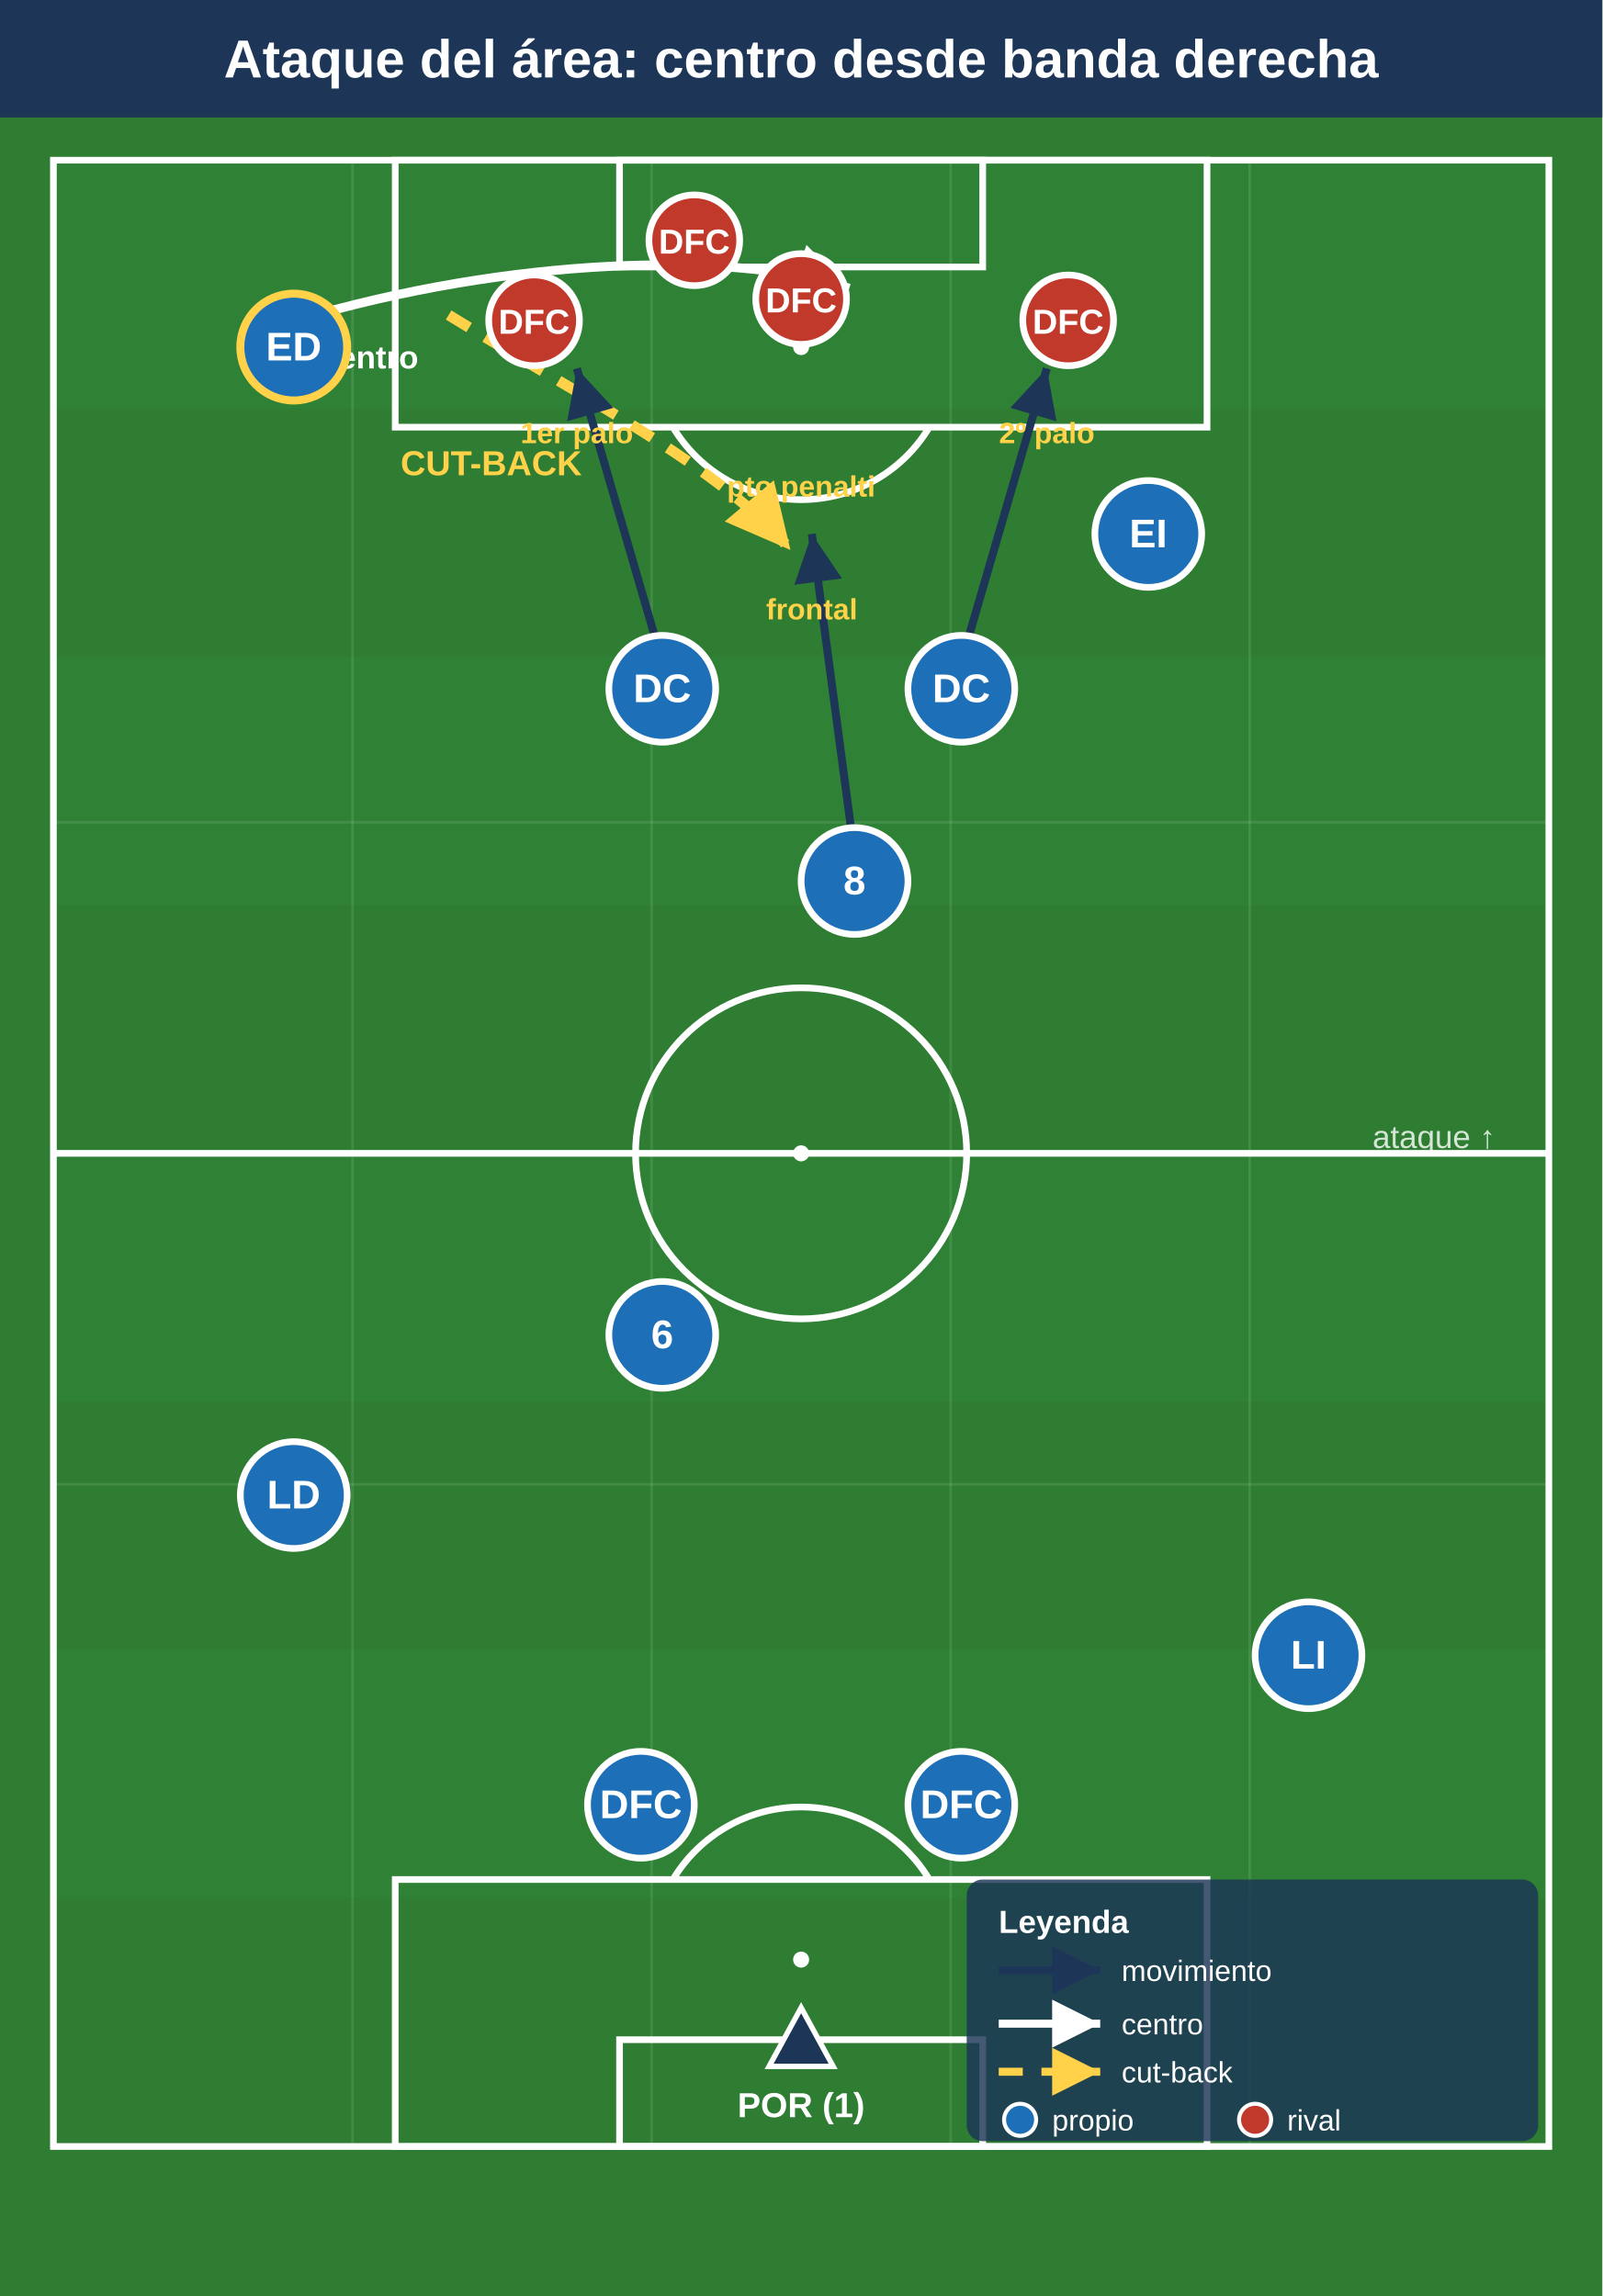
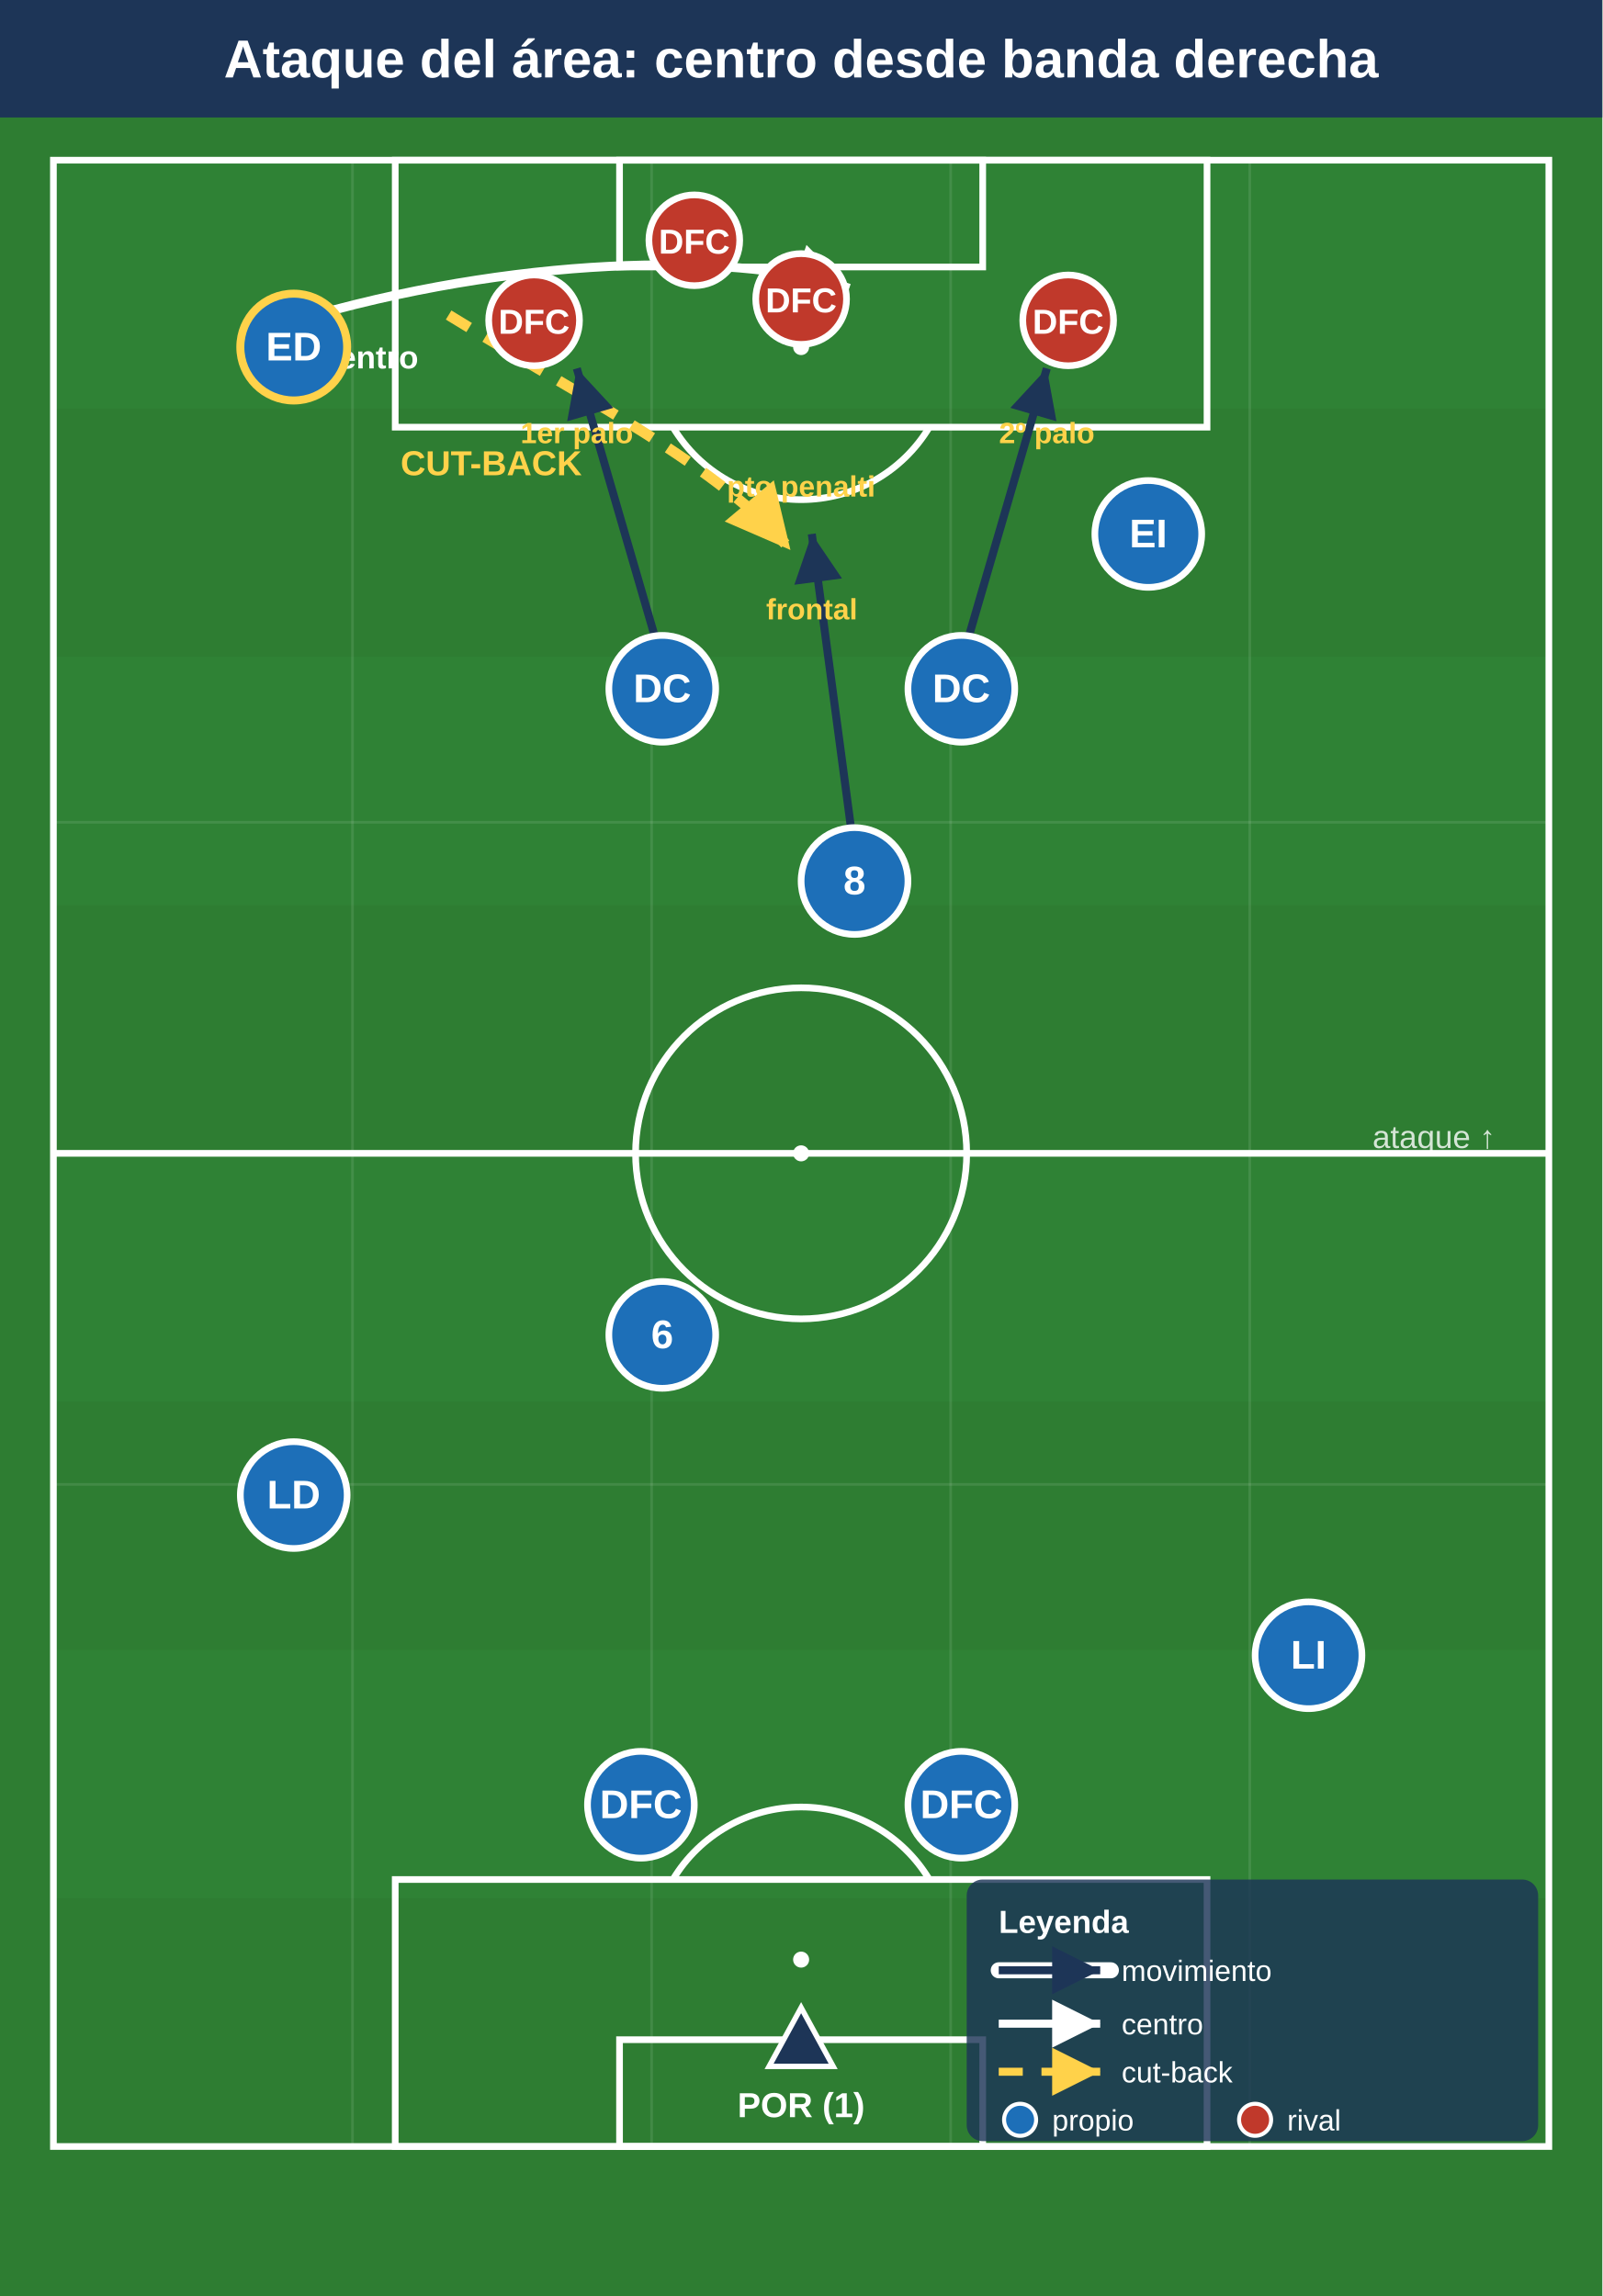
<svg xmlns="http://www.w3.org/2000/svg" viewBox="0 0 600 860" font-family="'Segoe UI', Arial, sans-serif">
  <defs>
    <marker id="arrow" markerWidth="9" markerHeight="9" refX="6" refY="3" orient="auto" markerUnits="strokeWidth">
      <path d="M0,0 L6,3 L0,6 Z" fill="#1d3557" />
    </marker>
    <marker id="arrowPass" markerWidth="9" markerHeight="9" refX="6" refY="3" orient="auto" markerUnits="strokeWidth">
      <path d="M0,0 L6,3 L0,6 Z" fill="#ffd24a" />
    </marker>
    <marker id="arrowCross" markerWidth="9" markerHeight="9" refX="6" refY="3" orient="auto" markerUnits="strokeWidth">
      <path d="M0,0 L6,3 L0,6 Z" fill="#ffffff" />
    </marker>
    <linearGradient id="ball" x1="0" y1="0" x2="0" y2="1">
      <stop offset="0%" stop-color="#ffffff" />
      <stop offset="100%" stop-color="#d8d8d8" />
    </linearGradient>
  </defs>
  <rect x="0" y="0" width="600" height="860" fill="#2e7d32" />
  <g fill="#2f8235">
    <rect x="20" y="60" width="560" height="93" />
    <rect x="20" y="246" width="560" height="93" />
    <rect x="20" y="432" width="560" height="93" />
    <rect x="20" y="618" width="560" height="93" />
  </g>
  <g stroke="#ffffff" stroke-opacity="0.10" stroke-width="1">
    <line x1="132" y1="60" x2="132" y2="804" />
    <line x1="244" y1="60" x2="244" y2="804" />
    <line x1="356" y1="60" x2="356" y2="804" />
    <line x1="468" y1="60" x2="468" y2="804" />
  </g>
  <g stroke="#ffffff" stroke-opacity="0.10" stroke-width="1">
    <line x1="20" y1="308" x2="580" y2="308" />
    <line x1="20" y1="556" x2="580" y2="556" />
  </g>
  <g fill="none" stroke="#ffffff" stroke-width="2.5">
    <rect x="20" y="60" width="560" height="744" />
    <line x1="20" y1="432" x2="580" y2="432" />
    <circle cx="300" cy="432" r="62" />
    <rect x="148" y="60" width="304" height="100" />
    <rect x="232" y="60" width="136" height="40" />
    <rect x="148" y="704" width="304" height="100" />
    <rect x="232" y="764" width="136" height="40" />
  </g>
  <g fill="#ffffff">
    <circle cx="300" cy="432" r="3" />
    <circle cx="300" cy="130" r="3" />
    <circle cx="300" cy="734" r="3" />
  </g>
  <path d="M252,160 A56,56 0 0 0 348,160" fill="none" stroke="#ffffff" stroke-width="2.5" />
  <path d="M252,704 A56,56 0 0 1 348,704" fill="none" stroke="#ffffff" stroke-width="2.5" />
  <rect x="0" y="0" width="600" height="44" fill="#1d3557" />
  <text x="300" y="29" fill="#ffffff" font-size="20" font-weight="700" text-anchor="middle">Ataque del área: centro desde banda derecha</text>
  <text x="560" y="430" fill="#ffffff" font-size="12" text-anchor="end" opacity="0.8">ataque ↑</text>
  <g fill="none" stroke="#ffffff" stroke-width="3.4" marker-end="url(#arrowCross)">
    <path d="M118,118 C200,95 280,95 318,108" />
  </g>
  <text x="120" y="138" fill="#ffffff" font-size="12" font-weight="700">centro</text>
  <g fill="none" stroke="#ffd24a" stroke-width="4" stroke-dasharray="9 7" marker-end="url(#arrowPass)">
    <path d="M168,118 C220,150 270,175 296,206" />
  </g>
  <text x="150" y="178" fill="#ffd24a" font-size="13" font-weight="700">CUT-BACK</text>
  <g fill="none" stroke="#1d3557" stroke-width="3" marker-end="url(#arrow)">
    <line x1="248" y1="248" x2="216" y2="138" />
    <line x1="360" y1="248" x2="392" y2="138" />
    <line x1="320" y1="320" x2="304" y2="200" />
  </g>
  <g font-size="13" font-weight="700" text-anchor="middle">
    <circle cx="200" cy="120" r="17" fill="#c0392b" stroke="#ffffff" stroke-width="2.5" />
    <text x="200" y="125" fill="#fff">DFC</text>
    <circle cx="300" cy="112" r="17" fill="#c0392b" stroke="#ffffff" stroke-width="2.5" />
    <text x="300" y="117" fill="#fff">DFC</text>
    <circle cx="400" cy="120" r="17" fill="#c0392b" stroke="#ffffff" stroke-width="2.5" />
    <text x="400" y="125" fill="#fff">DFC</text>
    <circle cx="260" cy="90" r="17" fill="#c0392b" stroke="#ffffff" stroke-width="2.5" />
    <text x="260" y="95" fill="#fff">DFC</text>
  </g>
  <circle cx="108" cy="120" r="7" fill="url(#ball)" stroke="#1d3557" stroke-width="1.5" />
  <g font-size="15" font-weight="700" text-anchor="middle">
    <polygon points="300,752 312,774 288,774" fill="#1d3557" stroke="#ffffff" stroke-width="2" />
    <text x="300" y="793" fill="#ffffff" font-size="13">POR (1)</text>
    <circle cx="110" cy="560" r="20" fill="#1d6fb8" stroke="#ffffff" stroke-width="2.5" />
    <text x="110" y="565" fill="#fff">LD</text>
    <circle cx="240" cy="676" r="20" fill="#1d6fb8" stroke="#ffffff" stroke-width="2.5" />
    <text x="240" y="681" fill="#fff">DFC</text>
    <circle cx="360" cy="676" r="20" fill="#1d6fb8" stroke="#ffffff" stroke-width="2.5" />
    <text x="360" y="681" fill="#fff">DFC</text>
    <circle cx="490" cy="620" r="20" fill="#1d6fb8" stroke="#ffffff" stroke-width="2.5" />
    <text x="490" y="625" fill="#fff">LI</text>
    <circle cx="110" cy="130" r="20" fill="#1d6fb8" stroke="#ffd24a" stroke-width="3" />
    <text x="110" y="135" fill="#fff">ED</text>
    <circle cx="248" cy="500" r="20" fill="#1d6fb8" stroke="#ffffff" stroke-width="2.5" />
    <text x="248" y="505" fill="#fff">6</text>
    <circle cx="320" cy="330" r="20" fill="#1d6fb8" stroke="#ffffff" stroke-width="2.5" />
    <text x="320" y="335" fill="#fff">8</text>
    <circle cx="430" cy="200" r="20" fill="#1d6fb8" stroke="#ffffff" stroke-width="2.5" />
    <text x="430" y="205" fill="#fff">EI</text>
    <circle cx="248" cy="258" r="20" fill="#1d6fb8" stroke="#ffffff" stroke-width="2.5" />
    <text x="248" y="263" fill="#fff">DC</text>
    <circle cx="360" cy="258" r="20" fill="#1d6fb8" stroke="#ffffff" stroke-width="2.5" />
    <text x="360" y="263" fill="#fff">DC</text>
  </g>
  <g font-size="11" font-weight="700" fill="#ffd24a" text-anchor="middle">
    <text x="216" y="166">1er palo</text>
    <text x="300" y="186">pto penalti</text>
    <text x="392" y="166">2º palo</text>
    <text x="304" y="232">frontal</text>
  </g>
  <g>
    <rect x="362" y="704" width="214" height="98" fill="#1d3557" fill-opacity="0.82" rx="6" />
    <text x="374" y="724" fill="#ffffff" font-size="12" font-weight="700">Leyenda</text>
+     <line x1="374" y1="738" x2="416" y2="738" stroke="#ffffff" stroke-width="6" stroke-linecap="round" />
    <line x1="374" y1="738" x2="412" y2="738" stroke="#1d3557" stroke-width="3" marker-end="url(#arrow)" />
    <text x="420" y="742" fill="#ffffff" font-size="11">movimiento</text>
    <line x1="374" y1="758" x2="412" y2="758" stroke="#ffffff" stroke-width="3" marker-end="url(#arrowCross)" />
    <text x="420" y="762" fill="#ffffff" font-size="11">centro</text>
    <line x1="374" y1="776" x2="412" y2="776" stroke="#ffd24a" stroke-width="3" stroke-dasharray="9 7" marker-end="url(#arrowPass)" />
    <text x="420" y="780" fill="#ffffff" font-size="11">cut-back</text>
    <circle cx="382" cy="794" r="6" fill="#1d6fb8" stroke="#fff" stroke-width="1.5" />
    <text x="394" y="798" fill="#ffffff" font-size="11">propio</text>
    <circle cx="470" cy="794" r="6" fill="#c0392b" stroke="#fff" stroke-width="1.5" />
    <text x="482" y="798" fill="#ffffff" font-size="11">rival</text>
  </g>
</svg>
